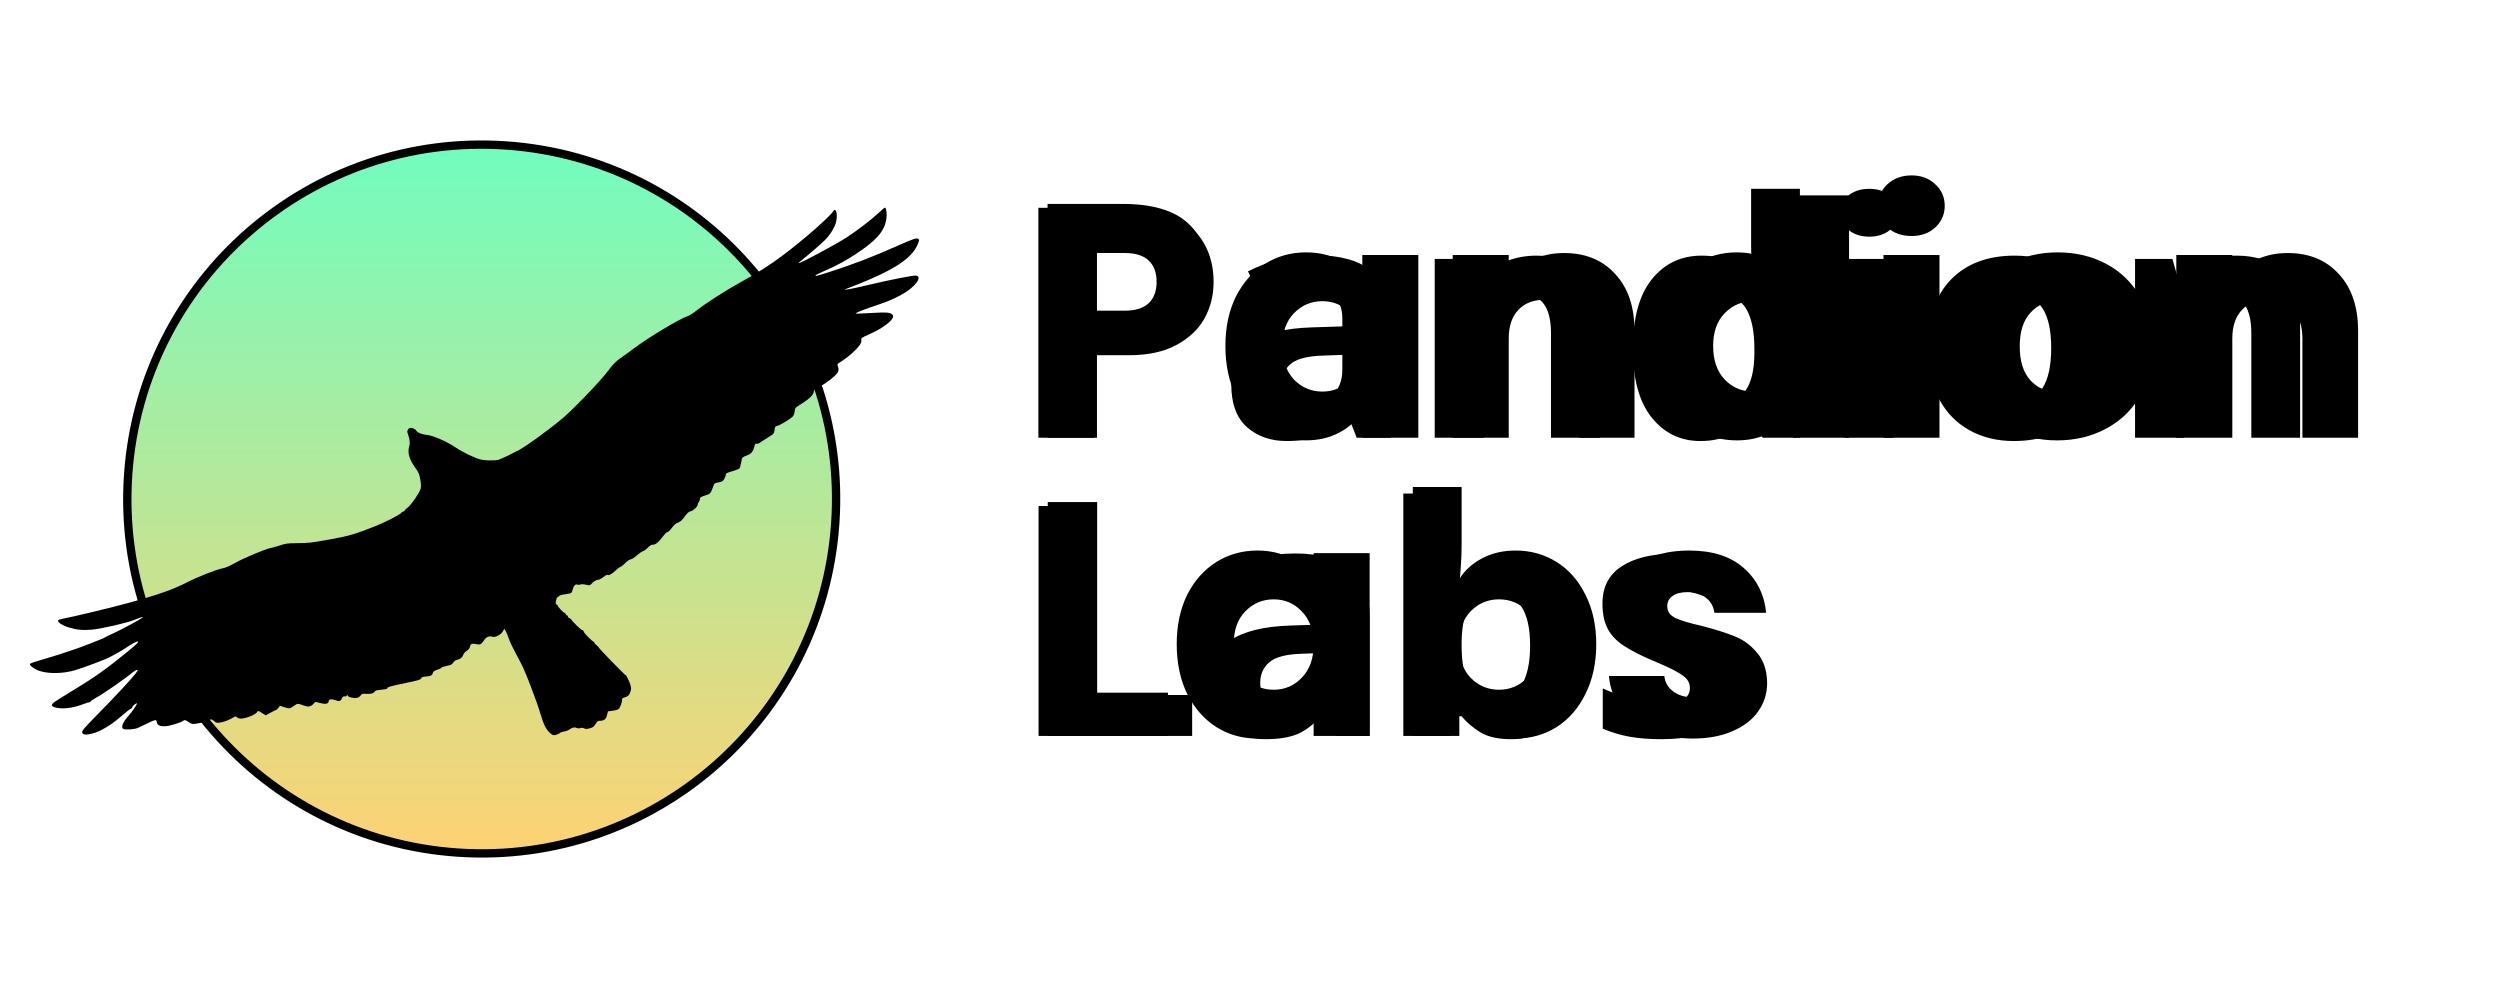
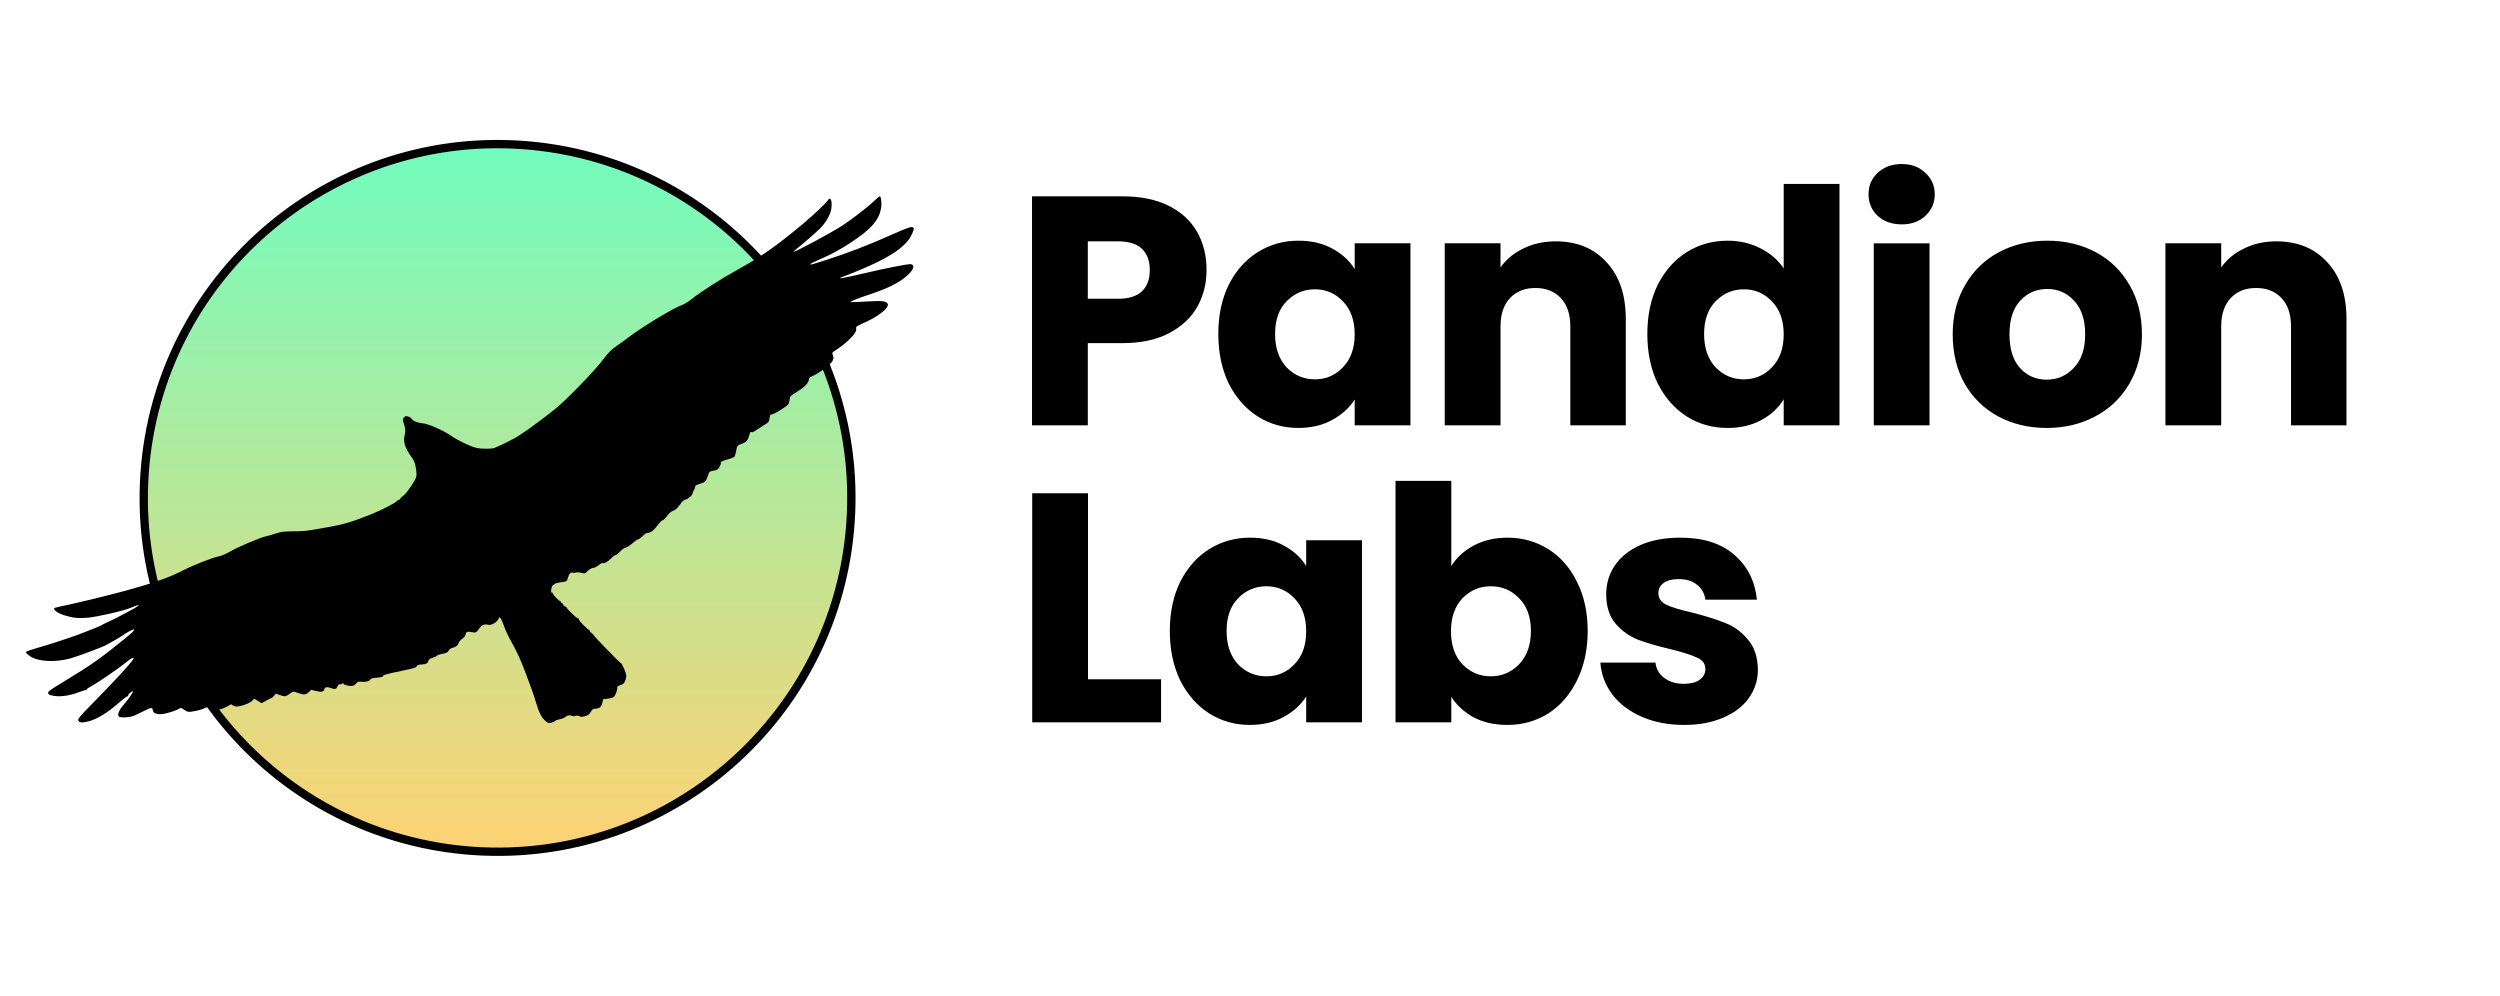
- <svg xmlns="http://www.w3.org/2000/svg" xmlns:xlink="http://www.w3.org/1999/xlink" width="2998.089" zoomAndPan="magnify" viewBox="0 0 2226.683 900.168" height="1197.145" preserveAspectRatio="xMidYMid" version="1.2" id="svg287" xml:space="preserve">
+ <svg xmlns="http://www.w3.org/2000/svg" xmlns:xlink="http://www.w3.org/1999/xlink" width="3015" zoomAndPan="magnify" viewBox="0 0 3015 1200" height="1200" preserveAspectRatio="xMidYMid" version="1.2" id="svg287" xml:space="preserve">
  <defs id="defs259">
-     <linearGradient xlink:href="#linearGradient289" id="linearGradient290" x1="465.614" y1="134.989" x2="465.614" y2="788.232" gradientUnits="userSpaceOnUse" gradientTransform="matrix(4.318703,0,0,0.9751405,-26.91448,0.2881701)" />
+     <linearGradient xlink:href="#linearGradient289" id="linearGradient290" x1="465.614" y1="134.989" x2="465.614" y2="788.232" gradientUnits="userSpaceOnUse" gradientTransform="matrix(5.780654,0,0,1.302491,-19.28956,-0.6429936)" />
    <linearGradient id="linearGradient289">
      <stop style="stop-color:#71fdbf;stop-opacity:1;" offset="0" id="stop289" />
      <stop style="stop-color:#fed273;stop-opacity:1;" offset="1" id="stop290" />
    </linearGradient>
-     <linearGradient xlink:href="#linearGradient289" id="linearGradient260" gradientUnits="userSpaceOnUse" gradientTransform="matrix(0.9830893,0,0,0.9760122,-38.89277,-0.1138385)" x1="465.614" y1="134.989" x2="465.614" y2="788.232" />
-     <linearGradient xlink:href="#linearGradient289" id="linearGradient4" gradientUnits="userSpaceOnUse" gradientTransform="matrix(0.9706158,0,0,0.9760186,-10.69895,-0.1168316)" x1="465.614" y1="134.989" x2="465.614" y2="788.232" />
+     <linearGradient xlink:href="#linearGradient289" id="linearGradient260" gradientUnits="userSpaceOnUse" gradientTransform="matrix(1.306771,0,0,1.306384,-10.32922,-2.535096)" x1="465.614" y1="134.989" x2="465.614" y2="788.232" />
+     <linearGradient xlink:href="#linearGradient289" id="linearGradient4" gradientUnits="userSpaceOnUse" gradientTransform="matrix(1.300842,0,0,1.302481,-4.340758,-0.6429893)" x1="465.614" y1="134.989" x2="465.614" y2="788.232" />
  </defs>
-   <g id="editable-text" transform="matrix(3.623262,0,0,3.623262,-2638.923,-440.255)">
-     <text xml:space="preserve" style="font-style:normal;font-variant:normal;font-weight:bold;font-stretch:normal;font-size:81.516px;line-height:17.605px;font-family:Poppins;-inkscape-font-specification:'Poppins, Bold';font-variant-ligatures:normal;font-variant-caps:normal;font-variant-numeric:normal;font-variant-east-asian:normal;text-align:start;letter-spacing:-1.546px;writing-mode:lr-tb;direction:ltr;text-anchor:start;opacity:1;vector-effect:none;fill:#000000;fill-opacity:1;stroke:none;stroke-width:6.602;stroke-linecap:round;stroke-linejoin:miter;stroke-miterlimit:4;stroke-dasharray:none;stroke-dashoffset:0;stroke-opacity:1;-inkscape-stroke:none" x="1002.473" y="230.456" id="text11" transform="translate(-24.59364)">
-       <tspan id="tspan11" style="font-style:normal;font-variant:normal;font-weight:bold;font-stretch:normal;font-size:81.516px;font-family:Poppins;-inkscape-font-specification:'Poppins, Bold';font-variant-ligatures:normal;font-variant-caps:normal;font-variant-numeric:normal;font-variant-east-asian:normal;letter-spacing:-1.546px;fill:#000000;fill-opacity:1;stroke:none;stroke-width:6.602" x="1002.473" y="230.456">Pandion</tspan>
-     </text>
-     <text xml:space="preserve" style="font-style:normal;font-variant:normal;font-weight:bold;font-stretch:normal;font-size:81.516px;line-height:17.605px;font-family:Poppins;-inkscape-font-specification:'Poppins, Bold';font-variant-ligatures:normal;font-variant-caps:normal;font-variant-numeric:normal;font-variant-east-asian:normal;text-align:start;letter-spacing:-1.725px;writing-mode:lr-tb;direction:ltr;text-anchor:start;opacity:1;vector-effect:none;fill:#000000;fill-opacity:1;stroke:none;stroke-width:6.602;stroke-linecap:round;stroke-linejoin:miter;stroke-miterlimit:4;stroke-dasharray:none;stroke-dashoffset:0;stroke-opacity:1;-inkscape-stroke:none" x="1002.52" y="304.66" id="text12" transform="translate(-24.59364)">
-       <tspan id="tspan12" style="font-style:normal;font-variant:normal;font-weight:bold;font-stretch:normal;font-size:81.516px;font-family:Poppins;-inkscape-font-specification:'Poppins, Bold';font-variant-ligatures:normal;font-variant-caps:normal;font-variant-numeric:normal;font-variant-east-asian:normal;letter-spacing:-1.725px;fill:#000000;fill-opacity:1;stroke:none;stroke-width:6.602" x="1002.52" y="304.66">Labs</tspan>
-     </text>
-   </g>
-   <path id="background-logo-circle" style="display:inline;fill:url(#linearGradient260);stroke-width:0.735" d="M 739.946,450.423 A 321.098,318.787 0 0 1 418.847,769.21 321.098,318.787 0 0 1 97.749,450.423 321.098,318.787 0 0 1 418.847,131.637 321.098,318.787 0 0 1 739.946,450.423 Z" />
-   <path style="fill:#000000;stroke-width:0.742" d="m 813.639,220.385 c -4.527,11.102 -17.716,20.661 -44.048,31.924 -4.851,2.075 -11.047,4.591 -13.769,5.591 -2.722,1 -5.888,2.25 -7.037,2.777 -3.103,1.425 4.799,-0.022 20.43,-3.742 19.289,-4.59 40.935,-8.834 43.044,-8.44 6.183,1.157 -1.226,10.768 -13.4,17.383 -7.484,4.066 -12.738,6.223 -26.104,10.716 -9.79,3.291 -15.618,5.711 -14.92,6.196 0.195,0.136 6.373,-0.11 13.728,-0.545 14.153,-0.838 17.702,-0.553 19.371,1.555 0.809,1.022 0.794,1.752 -0.067,3.372 -1.929,3.629 -10.933,9.899 -19.541,13.607 -4.357,1.877 -8.098,3.818 -8.314,4.314 -0.215,0.496 -0.268,1.613 -0.118,2.483 0.541,3.13 -9.21,12.828 -19.136,19.033 -2.71,1.694 -2.786,1.861 -1.899,4.192 0.701,1.843 0.65,3.008 -0.213,4.838 -1.634,3.464 -12.799,11.777 -19.51,14.525 -1.286,0.527 -1.963,1.417 -2.049,2.697 -0.2,2.941 -3.929,6.736 -10.813,11.003 -6.148,3.81 -6.271,3.944 -6.518,7.052 -0.138,1.742 -0.898,3.818 -1.688,4.614 -2.421,2.437 -11.691,8.075 -13.942,8.481 -1.836,0.331 -2.171,0.789 -2.464,3.368 -0.403,3.552 -0.722,3.929 -5.998,7.098 -2.245,1.348 -5.271,3.301 -6.725,4.34 -1.908,1.363 -2.943,1.72 -3.716,1.283 -0.82,-0.464 -1.266,0.234 -1.898,2.969 -0.851,3.687 -2.724,6.073 -5.641,7.189 -5.394,2.063 -5.346,2.01 -6.159,6.704 -0.432,2.495 -1.134,4.936 -1.559,5.423 -0.425,0.487 -3.005,1.531 -5.733,2.321 -5.857,1.695 -6.82,2.205 -6.589,3.487 0.095,0.528 -0.496,2.124 -1.313,3.546 -1.305,2.272 -1.943,2.668 -5.253,3.265 -3.746,0.675 -3.775,0.701 -5.122,4.584 -1.706,4.92 -2.506,5.853 -5.89,6.865 -4.571,1.367 -5.887,2.119 -5.683,3.249 0.107,0.594 -0.344,1.856 -1.003,2.803 -0.658,0.947 -1.149,1.989 -1.09,2.316 0.287,1.593 -3.636,5.556 -6.092,6.153 -2.053,0.5 -3.289,1.572 -5.728,4.968 -2.288,3.186 -3.832,4.576 -5.842,5.257 -1.926,0.653 -3.6,2.09 -5.676,4.874 -1.62,2.172 -3.415,3.859 -3.989,3.75 -0.575,-0.109 -2.485,1.794 -4.245,4.229 -3.482,4.819 -6.71,7.337 -9.159,7.147 -1.01,-0.079 -2.521,0.874 -4.269,2.692 -1.488,1.547 -3.395,2.938 -4.238,3.091 -0.843,0.153 -3.287,1.835 -5.432,3.738 -2.145,1.903 -4.732,3.556 -5.75,3.673 -1.078,0.124 -3.159,1.549 -4.983,3.412 -1.722,1.759 -3.655,3.293 -4.294,3.408 -0.639,0.115 -2.255,1.279 -3.59,2.587 -3.552,3.478 -6.701,5.371 -7.736,4.651 -0.576,-0.4 -1.937,0.246 -4.095,1.944 -1.778,1.399 -3.888,2.492 -4.689,2.43 -1.469,-0.114 -4.773,1.997 -6.5,4.154 -0.781,0.975 -1.507,1.023 -4.45,0.295 -1.934,-0.479 -4.155,-0.583 -4.934,-0.231 -0.779,0.352 -1.911,0.445 -2.514,0.207 -1.982,-0.781 -3.483,0.625 -4.491,4.208 -0.978,3.477 -1.042,3.535 -4.484,4.035 -9.232,1.342 -6.839,1.643 -8.175,2.429 -2.265,1.333 -1.556,1.046 -2.006,2.364 -0.985,2.886 -0.854,5.41 0.541,4.875 0.077,-0.029 0.413,0.21 0.383,0.257 -0.56,0.873 4.787,6.71 6.692,7.44 0.597,0.229 0.965,0.72 0.818,1.092 -0.147,0.372 0.28,0.78 0.949,0.908 0.669,0.127 1.081,0.574 0.916,0.993 -0.165,0.419 0.538,1.149 1.563,1.622 1.025,0.473 1.778,1.066 1.674,1.317 -0.223,0.537 8.72,9.421 9.41,9.195 0.145,-0.047 1.368,0.615 1.354,0.669 0.188,1.012 0.634,2.058 4.085,5.571 2.548,2.594 4.952,4.659 5.342,4.589 0.39,-0.07 0.583,0.191 0.429,0.581 -0.154,0.39 0.653,1.411 1.792,2.268 1.139,0.857 1.984,1.685 1.878,1.838 -0.315,0.453 23.428,24.896 24.861,25.595 0.38,0.185 0.662,0.473 0.628,0.64 -0.034,0.167 0.436,1.133 1.046,2.147 0.61,1.014 1.617,3.428 2.238,5.366 0.935,2.919 0.932,4.092 -0.021,6.838 -1.105,3.185 -1.879,3.854 -5.814,5.027 -1.003,0.299 -1.717,1.016 -1.627,1.634 0.287,1.954 -1.496,7.134 -2.895,8.412 -0.845,0.771 -2.962,1.437 -5.589,1.758 l -4.23,0.517 -0.841,3.459 c -0.901,3.709 -2.696,5.109 -6.498,5.068 -1.645,-0.017 -2.387,0.549 -3.797,2.901 -1.454,2.425 -2.355,3.089 -5.286,3.895 -2.596,0.714 -3.937,0.72 -5.057,0.022 -0.918,-0.572 -2.235,-0.677 -3.31,-0.263 -0.982,0.378 -2.44,0.354 -3.239,-0.053 -1.915,-0.975 -4.152,-0.555 -6.442,1.21 -1.024,0.789 -3.278,1.661 -5.01,1.937 -1.731,0.276 -3.499,0.915 -3.928,1.421 -0.429,0.506 -1.973,1.24 -3.43,1.632 -2.334,0.628 -2.976,0.425 -5.397,-1.702 -3.378,-2.968 -5.674,-7.414 -8.197,-15.868 -2.337,-7.83 -3.894,-12.268 -9.466,-26.972 -4.889,-12.901 -7.446,-18.478 -13.563,-29.58 -2.389,-4.336 -5.1,-10.178 -6.025,-12.983 -0.925,-2.805 -2.205,-5.855 -2.844,-6.778 l -1.163,-1.679 -1.347,2.344 c -1.673,2.912 -6.704,5.551 -9.103,4.774 -3.007,-0.974 -5.732,0.056 -7.583,2.864 -2.641,4.008 -3.613,4.549 -6.875,3.828 -4.141,-0.915 -5.359,-0.479 -5.926,2.126 -0.323,1.481 -1.388,2.851 -2.999,3.858 -1.374,0.859 -2.814,2.537 -3.201,3.729 -0.757,2.335 -2.767,3.877 -5.756,4.415 -1.064,0.192 -2.467,1.26 -3.239,2.467 -1.161,1.814 -2.009,2.245 -5.735,2.916 -2.405,0.433 -4.512,1.142 -4.683,1.575 -0.171,0.433 -1.928,1.306 -3.905,1.939 -2.787,0.893 -3.697,1.555 -4.052,2.948 -0.561,2.202 -1.945,2.89 -6.403,3.184 -2.71,0.179 -3.589,0.532 -4.139,1.66 -0.604,1.24 -2.406,1.783 -13.375,4.034 -14.001,2.873 -17.352,3.846 -17.148,4.977 0.09,0.502 -1.699,0.915 -5.279,1.219 -4.482,0.381 -5.547,0.692 -6.175,1.801 -0.877,1.551 -4.057,2.273 -8.281,1.881 -2.596,-0.241 -3.117,-0.055 -4.295,1.531 -0.737,0.993 -2.216,1.963 -3.286,2.156 -3.003,0.541 -8.207,-0.773 -8.465,-2.136 -0.18,-0.949 -0.32,-0.968 -0.676,-0.093 -0.277,0.68 -1.063,1.024 -2.046,0.896 -1.188,-0.154 -1.823,0.325 -2.481,1.873 -1.064,2.503 -2.409,2.839 -5.925,1.478 -3.165,-1.225 -5.498,-0.946 -5.811,0.693 -0.51,2.674 -2.544,3.228 -7.41,2.019 l -4.671,-1.161 -1.886,1.93 c -2.36,2.414 -4.552,2.83 -8.141,1.544 -6.182,-2.216 -6.073,-2.216 -9.203,0.06 -3.734,2.716 -4.413,2.81 -8.967,1.243 l -3.765,-1.295 -1.368,1.843 c -0.752,1.013 -1.756,1.913 -2.231,1.998 -0.474,0.085 -2.735,1.206 -5.024,2.49 l -4.162,2.334 -2.229,-1.372 c -1.226,-0.755 -2.773,-1.717 -3.439,-2.138 -1.003,-0.635 -1.43,-0.476 -2.504,0.934 -1.476,1.938 -7.14,4.424 -12.125,5.321 -2.414,0.435 -3.922,0.261 -5.259,-0.607 l -1.874,-1.217 -4.316,2.332 c -2.374,1.282 -6.209,2.672 -8.523,3.089 -3.843,0.692 -4.397,0.588 -6.4,-1.199 -2.046,-1.825 -2.349,-1.875 -4.522,-0.74 -2.419,1.264 -7.378,2.556 -12.611,3.285 -2.44,0.34 -3.638,-0.004 -6.066,-1.743 -2.456,-1.759 -3.257,-1.985 -4.259,-1.197 -2.147,1.687 -12.081,4.817 -16.05,5.057 -5.073,0.306 -7.582,-0.807 -8.082,-3.588 -0.485,-2.691 -0.99,-2.624 -8.762,1.167 -3.276,1.597 -7.055,3.393 -8.398,3.991 -3.115,1.385 -11.689,1.911 -13.27,0.813 -1.929,-1.34 -0.216,-5.989 3.892,-10.558 4.667,-5.191 9.715,-12.71 8.366,-12.461 -1.486,0.274 -4.743,3.488 -4.035,3.98 0.32,0.222 -0.041,0.516 -0.801,0.653 -0.76,0.137 -4.772,3.24 -8.915,6.896 -8.729,7.703 -18.57,13.675 -25.645,15.563 -6.283,1.677 -9.339,1.385 -9.756,-0.93 -0.256,-1.419 1.929,-4.009 12.112,-14.356 16.754,-17.023 31.765,-33.079 35.601,-38.078 2.496,-3.254 2.847,-4.065 1.678,-3.881 -0.813,0.127 -2.801,1.328 -4.419,2.668 -7.738,6.409 -26.85,19.552 -34.026,23.4 -1.985,1.064 -3.551,2.256 -3.48,2.649 0.071,0.393 -0.188,0.589 -0.575,0.437 -0.387,-0.152 -3.153,0.665 -6.146,1.816 -7.991,3.073 -16.317,4.346 -22.405,3.425 -5.618,-0.85 -6.897,-2.23 -4.324,-4.666 0.885,-0.838 7.579,-5.105 14.874,-9.482 21.253,-12.75 32.5,-20.678 52.25,-36.833 8,-6.544 9.871,-8.401 9.04,-8.978 -0.692,-0.48 -5.742,2.229 -11.085,5.946 -1.846,1.285 -5.528,3.465 -8.181,4.845 -2.653,1.38 -5.431,2.904 -6.174,3.386 -2.122,1.378 -23.193,9.307 -30.706,11.555 -10.719,3.207 -23.244,3.575 -32.047,0.94 -4.585,-1.372 -9.938,-5.261 -9.033,-6.562 0.327,-0.47 5.216,-2.169 10.864,-3.775 5.649,-1.606 13.47,-4.003 17.382,-5.327 3.911,-1.324 9.354,-3.139 12.095,-4.034 2.741,-0.895 8.147,-2.889 12.015,-4.433 3.868,-1.543 8.615,-3.408 10.551,-4.143 1.935,-0.735 4.285,-1.812 5.222,-2.392 0.937,-0.58 4.371,-2.25 7.632,-3.71 5.909,-2.646 23.556,-12.127 25.427,-13.661 1.567,-1.285 -1.278,-0.589 -6.136,1.5 -6.851,2.946 -31.118,8.54 -39.914,9.2 -8.374,0.628 -12.517,0.198 -20.323,-2.11 -5.612,-1.659 -10.457,-4.916 -9.456,-6.356 0.32,-0.46 2.337,-1.139 4.482,-1.509 7.796,-1.343 44.067,-10.075 59.478,-14.319 26.454,-7.285 39.977,-12.06 52.542,-18.553 8.897,-4.597 26.443,-11.507 31.56,-12.429 2.801,-0.504 6.422,-2.059 11.794,-5.065 7.891,-4.415 27.243,-12.513 31.912,-13.353 1.415,-0.255 5.15,-1.316 8.3,-2.359 4.998,-1.654 6.878,-1.905 14.759,-1.97 11.608,-0.097 12.701,-0.222 31.383,-3.611 16.378,-2.971 20.992,-4.333 40.078,-11.829 8.846,-3.474 23.077,-10.862 23.321,-12.107 0.072,-0.367 0.761,-0.782 1.53,-0.92 0.77,-0.139 1.349,-0.529 1.288,-0.867 -0.061,-0.338 1.26,-1.664 2.936,-2.946 3.179,-2.432 10.093,-12.491 11.474,-16.692 0.548,-1.666 0.474,-4.272 -0.234,-8.274 -0.861,-4.866 -1.49,-6.476 -3.763,-9.643 -6.264,-8.727 -8.035,-14.591 -6.2,-20.54 0.838,-2.716 0.432,-6.527 -1.145,-10.768 -0.877,-2.359 -0.842,-3.101 0.215,-4.471 1.116,-1.446 1.557,-1.579 3.707,-1.111 1.342,0.292 2.871,1.248 3.398,2.124 1.194,1.985 5.078,3.552 10.188,4.111 5.469,0.598 18.204,6.22 25.513,11.263 6.053,4.176 17.454,9.644 22.602,10.839 4.556,1.058 13.562,1.123 16.335,0.118 2.637,-0.955 11.45,-5.102 13.344,-6.279 0.559,-0.348 1.628,-0.868 2.376,-1.156 5.266,-2.03 28.699,-18.831 42.191,-30.249 5.485,-4.642 18.38,-17.481 27.958,-27.838 7.083,-7.659 9.395,-10.362 13.734,-16.058 3.425,-4.495 6.319,-7.368 9.911,-9.836 2.791,-1.918 7.908,-5.642 11.372,-8.276 13.016,-9.898 41.944,-27.342 49.001,-29.549 1.622,-0.507 5.366,-2.849 8.319,-5.204 8.424,-6.718 26.732,-18.419 41.871,-26.761 21.057,-11.604 35.158,-21.497 58.353,-40.938 9.92,-8.315 21.558,-19.277 22.804,-21.481 2.449,-4.329 4.382,1.009 3.039,8.391 -0.929,5.104 -5.515,12.727 -10.53,17.5 -4.824,4.592 -14.327,12.833 -19.729,17.109 -2.54,2.011 -4.255,3.599 -3.812,3.53 2.818,-0.438 33.237,-16.777 43.572,-23.405 8.313,-5.331 22.87,-16.501 28.583,-21.933 2.712,-2.579 5.288,-4.753 5.725,-4.832 1.202,-0.216 2.005,5.653 1.366,9.98 -1.684,11.399 -9.006,19.764 -28.343,32.384 -8.801,5.743 -17.681,10.509 -26.992,14.487 -4.322,1.846 -8.114,3.72 -8.428,4.163 -0.799,1.129 0.176,0.89 12.693,-3.108 21.097,-6.738 38.377,-13.382 61.233,-23.543 12.939,-5.752 16.917,-7.148 18.255,-6.406 1.441,0.801 1.428,1.082 -0.253,5.203 z" id="pandion-bird" />
-   <path id="circle261-2" style="display:inline;fill:none;stroke:#000000;stroke-width:7.519;stroke-linecap:round" d="M 101.752,427.762 A 319.558,319.558 0 0 1 442.579,131.181 319.558,319.558 0 0 1 739.347,471.846 319.558,319.558 0 0 1 398.845,768.8 319.558,319.558 0 0 1 101.704,428.462" />
-   <g id="pandion-text" transform="matrix(3.623262,0,0,3.623262,-2638.923,-440.255)">
+   <path id="background-logo-circle" style="display:inline;fill:url(#linearGradient260);stroke-width:0.98" d="M 1024.942,600.505 A 426.82,426.693 0 0 1 598.122,1027.198 426.82,426.693 0 0 1 171.302,600.505 426.82,426.693 0 0 1 598.122,173.812 426.82,426.693 0 0 1 1024.942,600.505 Z" />
+   <path style="fill:#000000;stroke-width:0.99" d="m 1100.337,281.052 c -6.045,14.824 -23.655,27.588 -58.816,42.627 -6.478,2.771 -14.751,6.13 -18.386,7.466 -3.634,1.335 -7.862,3.004 -9.396,3.709 -4.143,1.903 6.408,-0.03 27.28,-4.996 25.756,-6.129 54.66,-11.796 57.475,-11.269 8.255,1.545 -1.638,14.379 -17.893,23.211 -9.992,5.429 -17.009,8.31 -34.855,14.309 -13.073,4.395 -20.854,7.626 -19.922,8.273 0.261,0.181 8.509,-0.147 18.33,-0.728 18.898,-1.119 23.637,-0.738 25.866,2.077 1.08,1.364 1.061,2.34 -0.089,4.503 -2.576,4.846 -14.598,13.218 -26.093,18.169 -5.818,2.506 -10.814,5.099 -11.101,5.761 -0.287,0.662 -0.358,2.154 -0.158,3.316 0.722,4.18 -12.297,17.129 -25.551,25.414 -3.619,2.262 -3.72,2.485 -2.535,5.597 0.936,2.461 0.868,4.017 -0.284,6.46 -2.182,4.626 -17.091,15.725 -26.051,19.394 -1.717,0.703 -2.621,1.892 -2.737,3.602 -0.267,3.928 -5.246,8.994 -14.439,14.692 -8.209,5.088 -8.374,5.267 -8.703,9.416 -0.184,2.326 -1.199,5.098 -2.254,6.161 -3.232,3.254 -15.61,10.783 -18.617,11.324 -2.452,0.442 -2.899,1.053 -3.29,4.497 -0.538,4.743 -0.964,5.246 -8.009,9.478 -2.997,1.8 -7.038,4.408 -8.98,5.795 -2.548,1.82 -3.93,2.297 -4.963,1.714 -1.095,-0.619 -1.69,0.312 -2.534,3.965 -1.137,4.923 -3.637,8.11 -7.532,9.599 -7.202,2.754 -7.138,2.684 -8.224,8.952 -0.577,3.332 -1.514,6.59 -2.082,7.241 -0.568,0.65 -4.013,2.045 -7.656,3.099 -7.821,2.263 -9.107,2.944 -8.799,4.656 0.127,0.705 -0.662,2.836 -1.753,4.735 -1.743,3.034 -2.594,3.563 -7.015,4.36 -5.002,0.902 -5.041,0.936 -6.839,6.121 -2.278,6.57 -3.346,7.816 -7.864,9.167 -6.103,1.826 -7.86,2.83 -7.589,4.338 0.143,0.794 -0.46,2.478 -1.339,3.743 -0.879,1.265 -1.534,2.656 -1.456,3.092 0.383,2.127 -4.855,7.418 -8.134,8.216 -2.741,0.667 -4.392,2.099 -7.649,6.634 -3.055,4.255 -5.117,6.11 -7.801,7.019 -2.572,0.872 -4.807,2.791 -7.58,6.509 -2.163,2.9 -4.56,5.153 -5.327,5.007 -0.767,-0.146 -3.318,2.395 -5.668,5.647 -4.65,6.434 -8.96,9.797 -12.229,9.543 -1.349,-0.105 -3.366,1.167 -5.701,3.594 -1.987,2.066 -4.534,3.924 -5.659,4.128 -1.126,0.204 -4.39,2.45 -7.253,4.991 -2.864,2.541 -6.319,4.748 -7.678,4.904 -1.439,0.165 -4.218,2.068 -6.653,4.556 -2.3,2.349 -4.88,4.397 -5.733,4.551 -0.853,0.154 -3.011,1.708 -4.794,3.454 -4.743,4.644 -8.947,7.172 -10.33,6.211 -0.769,-0.534 -2.586,0.328 -5.468,2.596 -2.374,1.868 -5.191,3.328 -6.261,3.245 -1.961,-0.152 -6.373,2.667 -8.68,5.546 -1.043,1.302 -2.012,1.366 -5.943,0.393 -2.583,-0.639 -5.548,-0.778 -6.588,-0.308 -1.041,0.47 -2.552,0.594 -3.357,0.277 -2.647,-1.043 -4.651,0.834 -5.997,5.619 -1.306,4.643 -1.391,4.72 -5.987,5.388 -12.328,1.792 -9.132,2.194 -10.916,3.244 -3.024,1.78 -2.078,1.396 -2.678,3.156 -1.315,3.854 -1.14,7.223 0.723,6.51 0.102,-0.039 0.551,0.28 0.511,0.343 -0.748,1.165 6.392,8.959 8.936,9.935 0.797,0.306 1.288,0.962 1.092,1.459 -0.196,0.497 0.374,1.042 1.267,1.212 0.893,0.17 1.443,0.766 1.222,1.326 -0.22,0.559 0.719,1.534 2.087,2.166 1.369,0.632 2.375,1.423 2.236,1.758 -0.297,0.717 11.644,12.579 12.565,12.278 0.194,-0.063 1.826,0.821 1.809,0.893 0.25,1.352 0.847,2.748 5.455,7.439 3.403,3.464 6.613,6.221 7.134,6.128 0.521,-0.094 0.779,0.256 0.573,0.776 -0.205,0.521 0.872,1.883 2.393,3.028 1.522,1.145 2.65,2.249 2.507,2.454 -0.42,0.604 31.282,33.243 33.196,34.176 0.507,0.247 0.884,0.632 0.838,0.855 -0.046,0.223 0.583,1.513 1.397,2.866 0.814,1.353 2.159,4.578 2.988,7.165 1.249,3.897 1.244,5.464 -0.029,9.131 -1.476,4.252 -2.509,5.146 -7.763,6.712 -1.34,0.399 -2.293,1.357 -2.172,2.182 0.383,2.609 -1.997,9.526 -3.866,11.232 -1.128,1.03 -3.955,1.919 -7.463,2.348 l -5.648,0.69 -1.123,4.619 c -1.204,4.952 -3.6,6.821 -8.677,6.767 -2.197,-0.023 -3.188,0.734 -5.071,3.874 -1.941,3.238 -3.144,4.124 -7.058,5.201 -3.466,0.953 -5.257,0.961 -6.753,0.029 -1.225,-0.764 -2.984,-0.903 -4.42,-0.351 -1.312,0.504 -3.258,0.472 -4.325,-0.071 -2.557,-1.302 -5.544,-0.741 -8.601,1.616 -1.367,1.054 -4.378,2.218 -6.689,2.586 -2.312,0.369 -4.672,1.222 -5.245,1.897 -0.573,0.675 -2.634,1.656 -4.579,2.179 -3.117,0.838 -3.973,0.568 -7.206,-2.273 -4.51,-3.963 -7.576,-9.899 -10.945,-21.188 -3.12,-10.455 -5.2,-16.381 -12.64,-36.015 -6.528,-17.227 -9.942,-24.674 -18.11,-39.497 -3.19,-5.789 -6.81,-13.59 -8.044,-17.335 -1.235,-3.745 -2.944,-7.818 -3.798,-9.051 l -1.553,-2.241 -1.798,3.129 c -2.234,3.889 -8.952,7.412 -12.155,6.375 -4.015,-1.3 -7.654,0.074 -10.125,3.824 -3.527,5.352 -4.824,6.074 -9.18,5.111 -5.53,-1.222 -7.155,-0.639 -7.913,2.839 -0.431,1.977 -1.854,3.807 -4.005,5.152 -1.835,1.147 -3.758,3.387 -4.274,4.979 -1.01,3.118 -3.695,5.177 -7.686,5.896 -1.42,0.256 -3.294,1.682 -4.325,3.294 -1.551,2.423 -2.683,2.998 -7.658,3.894 -3.211,0.578 -6.024,1.524 -6.252,2.103 -0.228,0.578 -2.574,1.743 -5.214,2.589 -3.721,1.192 -4.937,2.076 -5.411,3.936 -0.749,2.94 -2.597,3.859 -8.55,4.252 -3.618,0.239 -4.792,0.71 -5.527,2.217 -0.807,1.656 -3.213,2.381 -17.859,5.387 -18.695,3.836 -23.169,5.135 -22.897,6.645 0.121,0.67 -2.269,1.222 -7.05,1.628 -5.984,0.508 -7.407,0.923 -8.245,2.405 -1.171,2.071 -5.417,3.035 -11.058,2.511 -3.467,-0.322 -4.163,-0.074 -5.735,2.044 -0.984,1.326 -2.959,2.621 -4.388,2.879 -4.009,0.722 -10.958,-1.032 -11.304,-2.853 -0.24,-1.267 -0.427,-1.293 -0.903,-0.124 -0.37,0.907 -1.419,1.367 -2.732,1.197 -1.587,-0.206 -2.435,0.434 -3.313,2.501 -1.421,3.343 -3.217,3.791 -7.912,1.974 -4.226,-1.635 -7.341,-1.264 -7.759,0.926 -0.681,3.57 -3.397,4.31 -9.894,2.696 l -6.237,-1.55 -2.518,2.576 c -3.151,3.224 -6.079,3.779 -10.871,2.062 -8.255,-2.958 -8.109,-2.959 -12.288,0.08 -4.986,3.626 -5.892,3.752 -11.973,1.66 l -5.027,-1.729 -1.827,2.46 c -1.005,1.353 -2.345,2.554 -2.978,2.668 -0.633,0.114 -3.652,1.61 -6.709,3.325 l -5.557,3.117 -2.977,-1.832 c -1.637,-1.008 -3.703,-2.292 -4.592,-2.854 -1.34,-0.848 -1.91,-0.635 -3.343,1.247 -1.971,2.588 -9.534,5.907 -16.19,7.105 -3.224,0.58 -5.237,0.348 -7.022,-0.811 l -2.502,-1.625 -5.763,3.113 c -3.17,1.712 -8.291,3.568 -11.381,4.125 -5.131,0.924 -5.871,0.785 -8.545,-1.601 -2.732,-2.437 -3.136,-2.504 -6.038,-0.987 -3.231,1.688 -9.851,3.413 -16.839,4.387 -3.259,0.454 -4.858,-0.005 -8.099,-2.327 -3.279,-2.349 -4.349,-2.65 -5.686,-1.599 -2.866,2.253 -16.132,6.432 -21.431,6.752 -6.774,0.409 -10.123,-1.078 -10.792,-4.791 -0.647,-3.593 -1.322,-3.503 -11.7,1.558 -4.374,2.133 -9.42,4.531 -11.214,5.329 -4.159,1.85 -15.609,2.552 -17.719,1.086 -2.576,-1.789 -0.288,-7.997 5.197,-14.098 6.232,-6.932 12.972,-16.972 11.171,-16.639 -1.984,0.366 -6.334,4.658 -5.387,5.315 0.427,0.296 -0.055,0.689 -1.07,0.871 -1.015,0.183 -6.372,4.326 -11.904,9.208 -11.656,10.286 -24.796,18.26 -34.243,20.781 -8.389,2.239 -12.47,1.85 -13.026,-1.241 -0.341,-1.895 2.576,-5.353 16.173,-19.169 22.372,-22.731 42.415,-44.169 47.537,-50.845 3.333,-4.344 3.801,-5.427 2.241,-5.182 -1.085,0.17 -3.74,1.773 -5.9,3.562 -10.332,8.557 -35.852,26.108 -45.434,31.245 -2.65,1.421 -4.741,3.013 -4.647,3.537 0.095,0.525 -0.251,0.787 -0.768,0.583 -0.517,-0.204 -4.21,0.887 -8.206,2.424 -10.67,4.104 -21.788,5.803 -29.917,4.574 -7.501,-1.135 -9.209,-2.978 -5.774,-6.231 1.182,-1.119 10.12,-6.817 19.861,-12.66 28.379,-17.025 43.396,-27.611 69.768,-49.182 10.683,-8.738 13.18,-11.218 12.071,-11.988 -0.923,-0.641 -7.667,2.976 -14.801,7.94 -2.465,1.715 -7.381,4.627 -10.924,6.47 -3.543,1.843 -7.252,3.878 -8.244,4.521 -2.833,1.84 -30.968,12.427 -41.001,15.429 -14.313,4.282 -31.037,4.773 -42.792,1.256 -6.122,-1.832 -13.27,-7.024 -12.062,-8.762 0.437,-0.628 6.965,-2.897 14.507,-5.041 7.542,-2.145 17.987,-5.346 23.209,-7.114 5.223,-1.768 12.49,-4.192 16.15,-5.386 3.66,-1.195 10.879,-3.858 16.043,-5.919 5.164,-2.061 11.504,-4.55 14.088,-5.532 2.584,-0.982 5.722,-2.42 6.973,-3.195 1.251,-0.775 5.836,-3.004 10.19,-4.954 7.89,-3.533 31.453,-16.193 33.953,-18.241 2.092,-1.715 -1.707,-0.786 -8.194,2.004 -9.148,3.934 -41.551,11.403 -53.296,12.285 -11.181,0.839 -16.714,0.265 -27.137,-2.817 -7.493,-2.216 -13.962,-6.564 -12.626,-8.487 0.427,-0.615 3.12,-1.521 5.984,-2.014 10.41,-1.793 58.842,-13.453 79.42,-19.119 35.323,-9.728 53.38,-16.104 70.157,-24.773 11.88,-6.139 35.309,-15.365 42.14,-16.596 3.741,-0.674 8.576,-2.75 15.749,-6.763 10.536,-5.895 36.377,-16.708 42.611,-17.83 1.889,-0.34 6.877,-1.757 11.083,-3.149 6.674,-2.209 9.184,-2.544 19.707,-2.631 15.5,-0.129 16.959,-0.297 41.904,-4.822 21.87,-3.967 28.031,-5.786 53.515,-15.795 11.812,-4.639 30.813,-14.504 31.139,-16.166 0.096,-0.491 1.016,-1.044 2.043,-1.229 1.028,-0.185 1.802,-0.706 1.72,-1.158 -0.081,-0.452 1.683,-2.222 3.92,-3.934 4.244,-3.247 13.477,-16.679 15.321,-22.289 0.731,-2.225 0.633,-5.705 -0.313,-11.048 -1.15,-6.498 -1.989,-8.648 -5.025,-12.877 -8.365,-11.653 -10.728,-19.483 -8.278,-27.426 1.119,-3.626 0.577,-8.716 -1.529,-14.379 -1.171,-3.149 -1.124,-4.141 0.287,-5.969 1.49,-1.931 2.08,-2.108 4.949,-1.483 1.792,0.39 3.833,1.667 4.537,2.837 1.595,2.651 6.78,4.743 13.604,5.489 7.302,0.799 24.307,8.306 34.066,15.039 8.082,5.576 23.306,12.877 30.179,14.473 6.083,1.412 18.108,1.5 21.812,0.158 3.521,-1.275 15.289,-6.813 17.818,-8.384 0.747,-0.464 2.174,-1.159 3.172,-1.544 7.031,-2.711 38.322,-25.145 56.337,-40.391 7.324,-6.198 24.542,-23.342 37.331,-37.171 9.458,-10.227 12.545,-13.836 18.338,-21.441 4.573,-6.003 8.437,-9.838 13.234,-13.134 3.727,-2.561 10.56,-7.533 15.185,-11.05 17.38,-13.216 56.007,-36.509 65.43,-39.456 2.166,-0.677 7.165,-3.804 11.108,-6.949 11.249,-8.97 35.694,-24.594 55.909,-35.734 28.117,-15.495 46.946,-28.704 77.917,-54.663 13.246,-11.102 28.786,-25.74 30.45,-28.683 3.27,-5.781 5.851,1.347 4.058,11.204 -1.24,6.816 -7.365,16.994 -14.06,23.367 -6.441,6.131 -19.131,17.135 -26.344,22.846 -3.391,2.685 -5.682,4.806 -5.09,4.714 3.763,-0.585 44.38,-22.402 58.18,-31.252 11.1,-7.118 30.538,-22.034 38.166,-29.287 3.621,-3.444 7.061,-6.347 7.644,-6.452 1.605,-0.289 2.678,7.549 1.824,13.326 -2.248,15.22 -12.025,26.39 -37.846,43.241 -11.751,7.669 -23.609,14.033 -36.042,19.344 -5.77,2.465 -10.835,4.967 -11.254,5.559 -1.067,1.507 0.235,1.189 16.949,-4.15 28.17,-8.997 51.243,-17.869 81.763,-31.437 17.277,-7.681 22.589,-9.545 24.375,-8.553 1.925,1.069 1.906,1.445 -0.337,6.947 z" id="pandion-bird" />
+   <path id="circle261-2" style="display:inline;fill:none;stroke:#000000;stroke-width:10.04;stroke-linecap:round" d="M 174.39,570.839 A 426.697,426.697 0 0 1 629.487,174.824 426.697,426.697 0 0 1 1025.752,629.703 426.697,426.697 0 0 1 571.09,1026.216 426.697,426.697 0 0 1 174.326,571.773" />
+   <g id="pandion-text" transform="matrix(4.826493,0,0,4.826493,-3499.505,-599.3349)">
    <path d="m 1051.138,191.654 q 0,4.972 -2.282,9.13 -2.283,4.076 -7.01,6.603 -4.728,2.527 -11.738,2.527 h -8.641 v 20.542 h -13.939 v -57.224 h 22.58 q 6.847,0 11.575,2.364 4.728,2.364 7.092,6.521 2.364,4.157 2.364,9.537 z m -22.091,7.173 q 3.994,0 5.951,-1.875 1.956,-1.875 1.956,-5.299 0,-3.424 -1.956,-5.299 -1.956,-1.875 -5.951,-1.875 h -7.581 v 14.347 z m 25.029,8.804 q 0,-7.01 2.608,-12.309 2.69,-5.299 7.255,-8.152 4.565,-2.853 10.19,-2.853 4.809,0 8.396,1.956 3.668,1.956 5.625,5.136 v -6.44 h 13.939 v 45.486 h -13.939 v -6.44 q -2.038,3.179 -5.706,5.136 -3.587,1.956 -8.396,1.956 -5.543,0 -10.108,-2.853 -4.565,-2.935 -7.255,-8.233 -2.608,-5.38 -2.608,-12.39 z m 34.074,0.082 q 0,-5.217 -2.935,-8.233 -2.853,-3.016 -7.01,-3.016 -4.157,0 -7.092,3.016 -2.853,2.935 -2.853,8.152 0,5.217 2.853,8.315 2.935,3.016 7.092,3.016 4.157,0 7.01,-3.016 2.935,-3.016 2.935,-8.233 z m 50.217,-23.232 q 7.989,0 12.716,5.217 4.809,5.136 4.809,14.184 v 26.574 h -13.858 V 205.756 q 0,-4.565 -2.364,-7.092 -2.364,-2.527 -6.358,-2.527 -3.994,0 -6.358,2.527 -2.364,2.527 -2.364,7.092 v 24.699 h -13.939 v -45.486 h 13.939 v 6.032 q 2.119,-3.016 5.706,-4.728 3.587,-1.793 8.07,-1.793 z m 22.909,23.151 q 0,-7.01 2.608,-12.309 2.69,-5.299 7.255,-8.152 4.565,-2.853 10.19,-2.853 4.483,0 8.152,1.875 3.75,1.875 5.869,5.054 v -21.113 h 13.939 v 60.322 h -13.939 v -6.521 q -1.956,3.261 -5.625,5.217 -3.587,1.956 -8.396,1.956 -5.625,0 -10.19,-2.853 -4.565,-2.935 -7.255,-8.233 -2.608,-5.38 -2.608,-12.39 z m 34.074,0.082 q 0,-5.217 -2.935,-8.233 -2.853,-3.016 -7.01,-3.016 -4.157,0 -7.092,3.016 -2.853,2.935 -2.853,8.152 0,5.217 2.853,8.315 2.935,3.016 7.092,3.016 4.157,0 7.01,-3.016 2.935,-3.016 2.935,-8.233 z m 29.512,-27.471 q -3.668,0 -6.032,-2.119 -2.283,-2.201 -2.283,-5.38 0,-3.261 2.283,-5.38 2.364,-2.201 6.032,-2.201 3.587,0 5.869,2.201 2.364,2.119 2.364,5.38 0,3.179 -2.364,5.38 -2.282,2.119 -5.869,2.119 z m 6.929,4.728 v 45.486 h -13.939 v -45.486 z m 29.267,46.138 q -6.684,0 -12.064,-2.853 -5.299,-2.853 -8.396,-8.152 -3.016,-5.299 -3.016,-12.39 0,-7.01 3.098,-12.309 3.098,-5.38 8.478,-8.233 5.38,-2.853 12.064,-2.853 6.684,0 12.064,2.853 5.38,2.853 8.478,8.233 3.098,5.299 3.098,12.309 0,7.01 -3.179,12.39 -3.098,5.299 -8.559,8.152 -5.38,2.853 -12.064,2.853 z m 0,-12.064 q 3.994,0 6.766,-2.935 2.853,-2.935 2.853,-8.396 0,-5.462 -2.772,-8.396 -2.69,-2.935 -6.684,-2.935 -4.076,0 -6.766,2.935 -2.69,2.853 -2.69,8.396 0,5.462 2.608,8.396 2.69,2.935 6.684,2.935 z m 57.39,-34.563 q 7.989,0 12.716,5.217 4.809,5.136 4.809,14.184 v 26.574 h -13.858 V 205.756 q 0,-4.565 -2.364,-7.092 -2.364,-2.527 -6.358,-2.527 -3.994,0 -6.358,2.527 -2.364,2.527 -2.364,7.092 v 24.699 h -13.939 v -45.486 h 13.939 v 6.032 q 2.119,-3.016 5.706,-4.728 3.587,-1.793 8.07,-1.793 z" id="text3" style="font-weight:bold;font-size:81.516px;line-height:17.605px;font-family:Poppins;-inkscape-font-specification:'Poppins, Bold';letter-spacing:-1.546px;stroke-width:6.602;stroke-linecap:round" transform="translate(-24.59364)" aria-label="Pandion" />
    <path d="m 1021.514,293.9 h 18.26 v 10.76 h -32.199 v -57.224 h 13.939 z m 20.447,-12.064 q 0,-7.01 2.609,-12.309 2.69,-5.299 7.255,-8.152 4.565,-2.853 10.19,-2.853 4.809,0 8.396,1.956 3.668,1.956 5.625,5.136 v -6.44 h 13.939 v 45.486 h -13.939 v -6.44 q -2.038,3.179 -5.706,5.136 -3.587,1.956 -8.396,1.956 -5.543,0 -10.108,-2.853 -4.565,-2.935 -7.255,-8.233 -2.609,-5.38 -2.609,-12.39 z m 34.074,0.082 q 0,-5.217 -2.934,-8.233 -2.853,-3.016 -7.01,-3.016 -4.157,0 -7.092,3.016 -2.853,2.935 -2.853,8.152 0,5.217 2.853,8.315 2.935,3.016 7.092,3.016 4.157,0 7.01,-3.016 2.934,-3.016 2.934,-8.233 z m 36.261,-16.303 q 1.956,-3.179 5.625,-5.136 3.668,-1.956 8.396,-1.956 5.625,0 10.19,2.853 4.565,2.853 7.173,8.152 2.69,5.299 2.69,12.309 0,7.01 -2.69,12.39 -2.608,5.299 -7.173,8.233 -4.565,2.853 -10.19,2.853 -4.809,0 -8.396,-1.875 -3.587,-1.956 -5.625,-5.136 v 6.358 h -13.939 v -60.322 h 13.939 z m 19.89,16.222 q 0,-5.217 -2.935,-8.152 -2.853,-3.016 -7.092,-3.016 -4.157,0 -7.092,3.016 -2.853,3.016 -2.853,8.233 0,5.217 2.853,8.233 2.935,3.016 7.092,3.016 4.157,0 7.092,-3.016 2.935,-3.098 2.935,-8.315 z m 38.299,23.477 q -5.951,0 -10.597,-2.038 -4.646,-2.038 -7.337,-5.543 -2.69,-3.587 -3.016,-7.989 h 13.776 q 0.245,2.364 2.201,3.831 1.956,1.467 4.809,1.467 2.608,0 3.994,-0.978 1.467,-1.06 1.467,-2.69 0,-1.956 -2.038,-2.853 -2.038,-0.978 -6.603,-2.119 -4.891,-1.141 -8.152,-2.364 -3.261,-1.304 -5.625,-3.994 -2.364,-2.772 -2.364,-7.418 0,-3.913 2.119,-7.092 2.201,-3.261 6.358,-5.136 4.239,-1.875 10.026,-1.875 8.559,0 13.45,4.239 4.973,4.239 5.706,11.249 h -12.88 q -0.326,-2.364 -2.119,-3.75 -1.712,-1.386 -4.565,-1.386 -2.446,0 -3.75,0.978 -1.304,0.897 -1.304,2.527 0,1.956 2.038,2.935 2.119,0.978 6.521,1.956 5.054,1.304 8.233,2.609 3.179,1.223 5.543,4.076 2.445,2.772 2.527,7.499 0,3.994 -2.282,7.173 -2.201,3.098 -6.44,4.891 -4.157,1.793 -9.7,1.793 z" id="text4" style="font-weight:bold;font-size:81.516px;line-height:17.605px;font-family:Poppins;-inkscape-font-specification:'Poppins, Bold';letter-spacing:-1.725px;stroke-width:6.602;stroke-linecap:round" transform="translate(-24.59364)" aria-label="Labs" />
  </g>
</svg>
